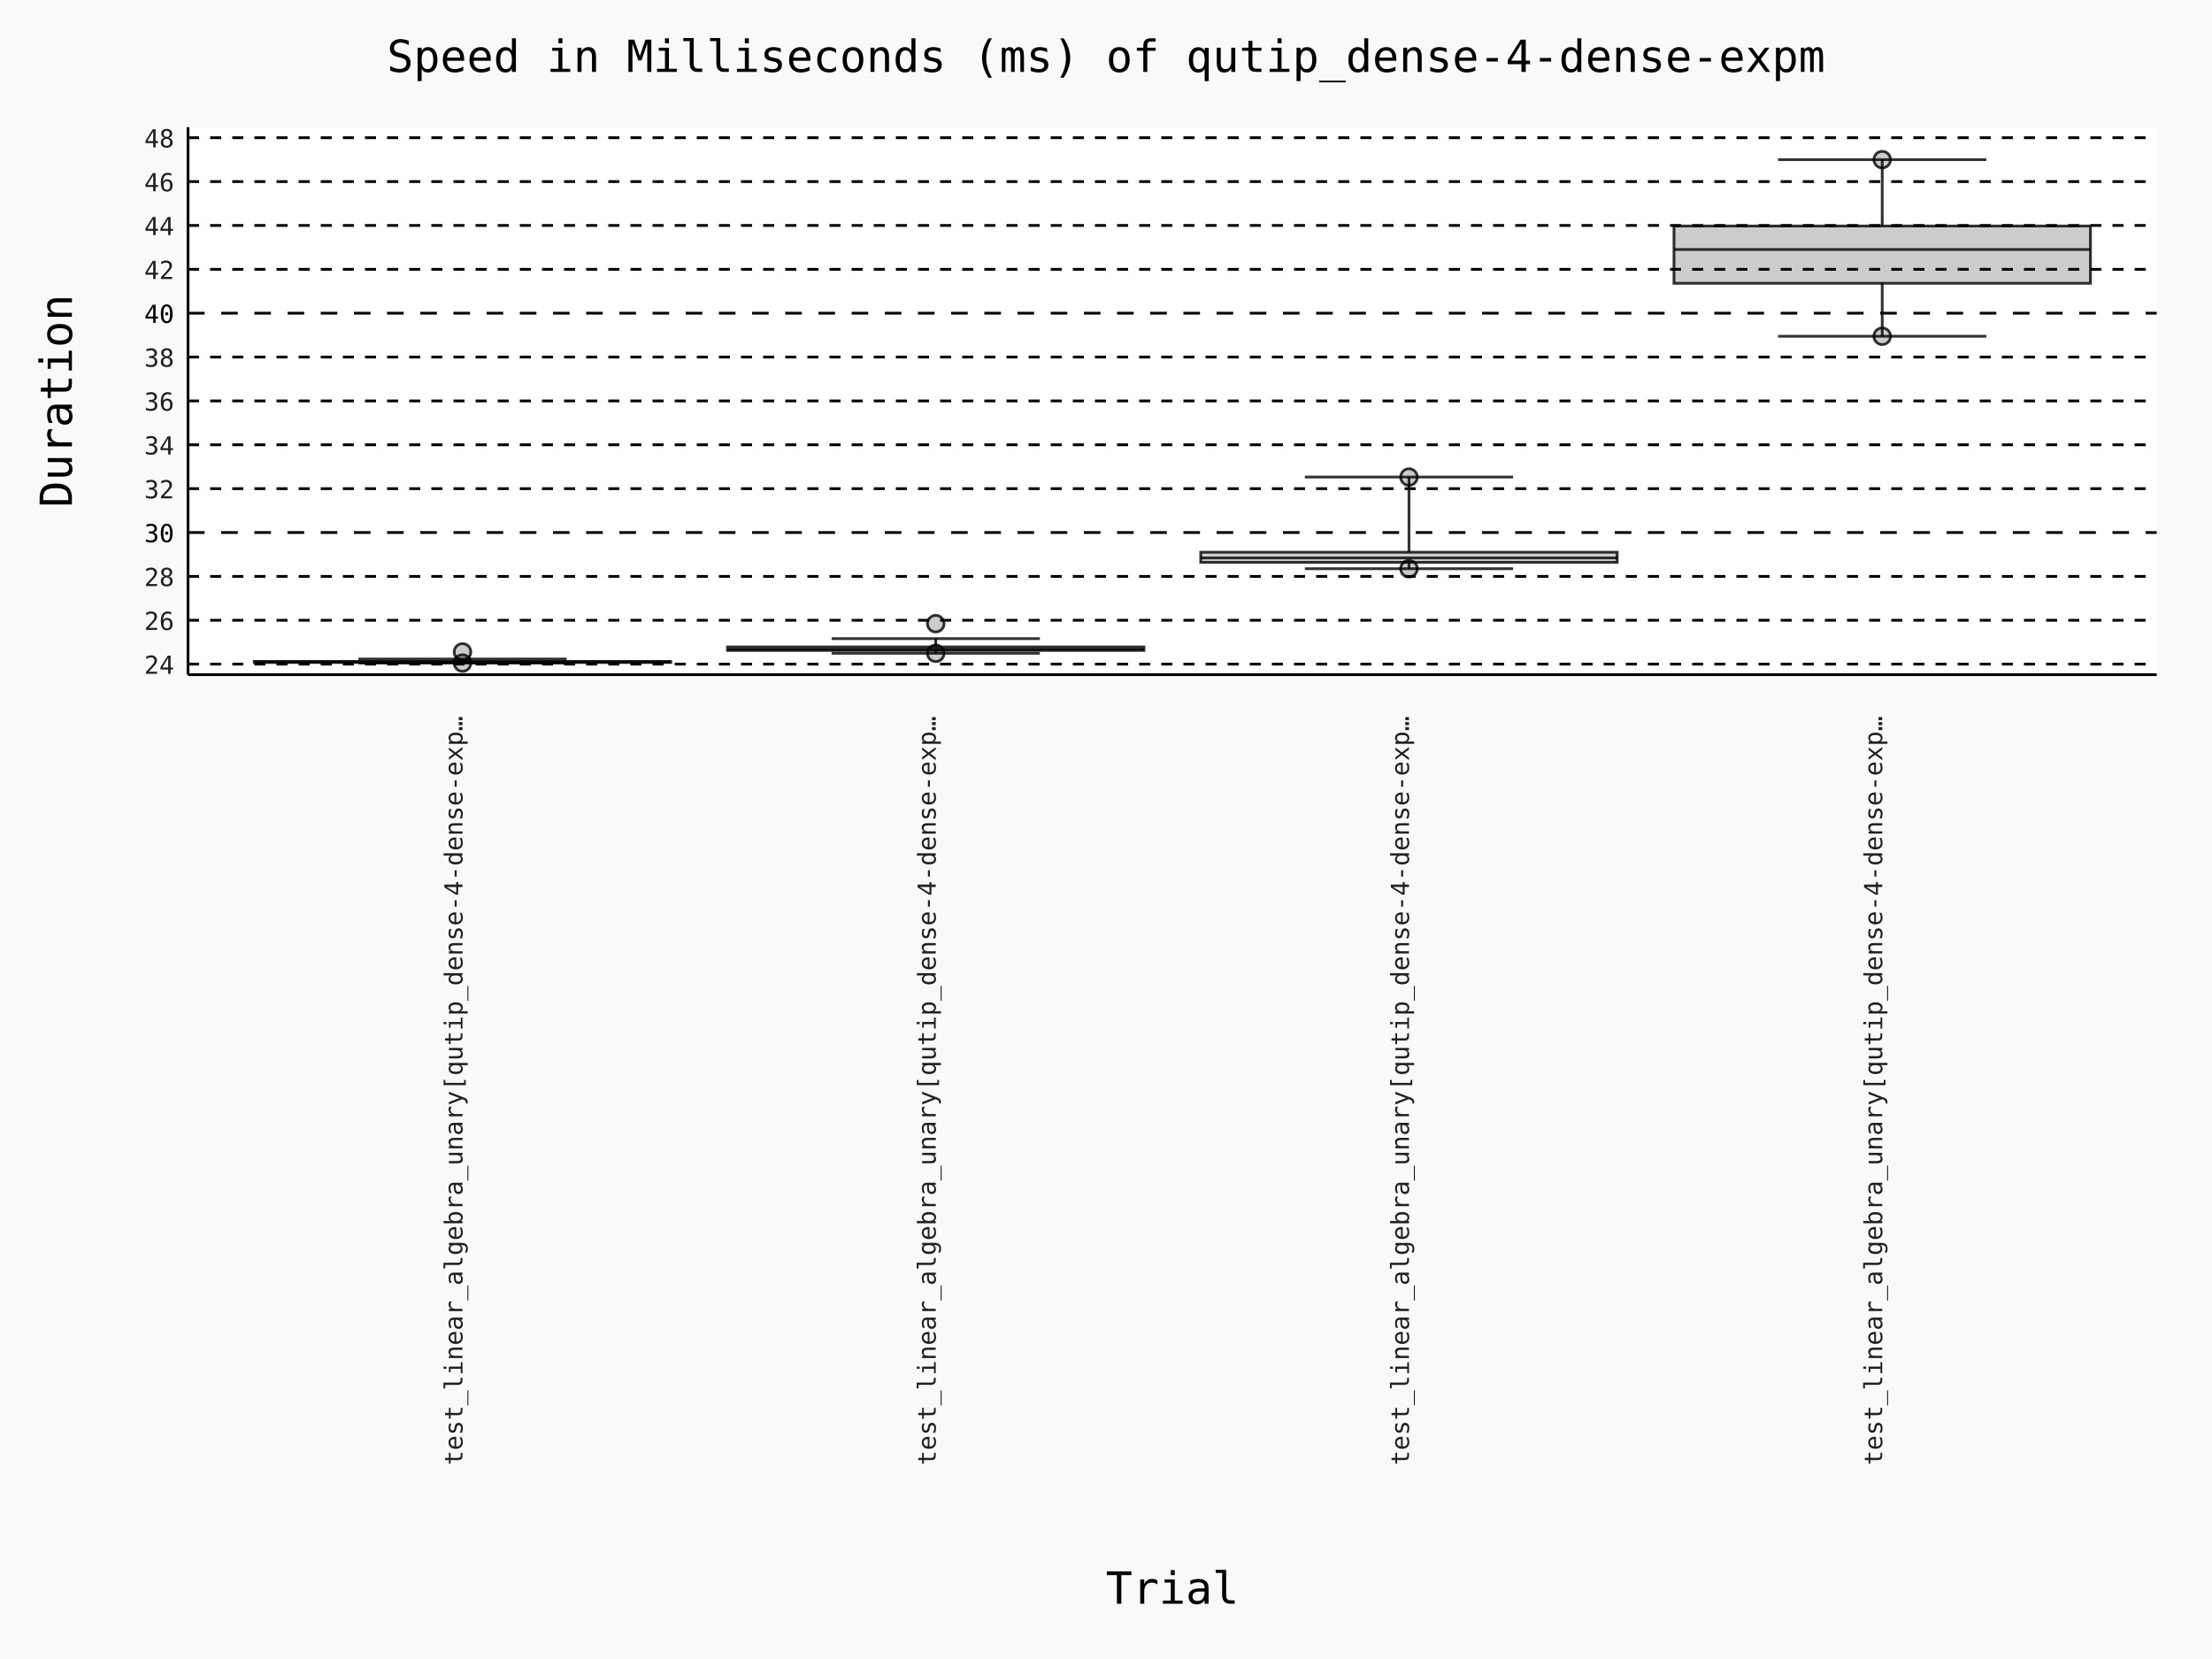
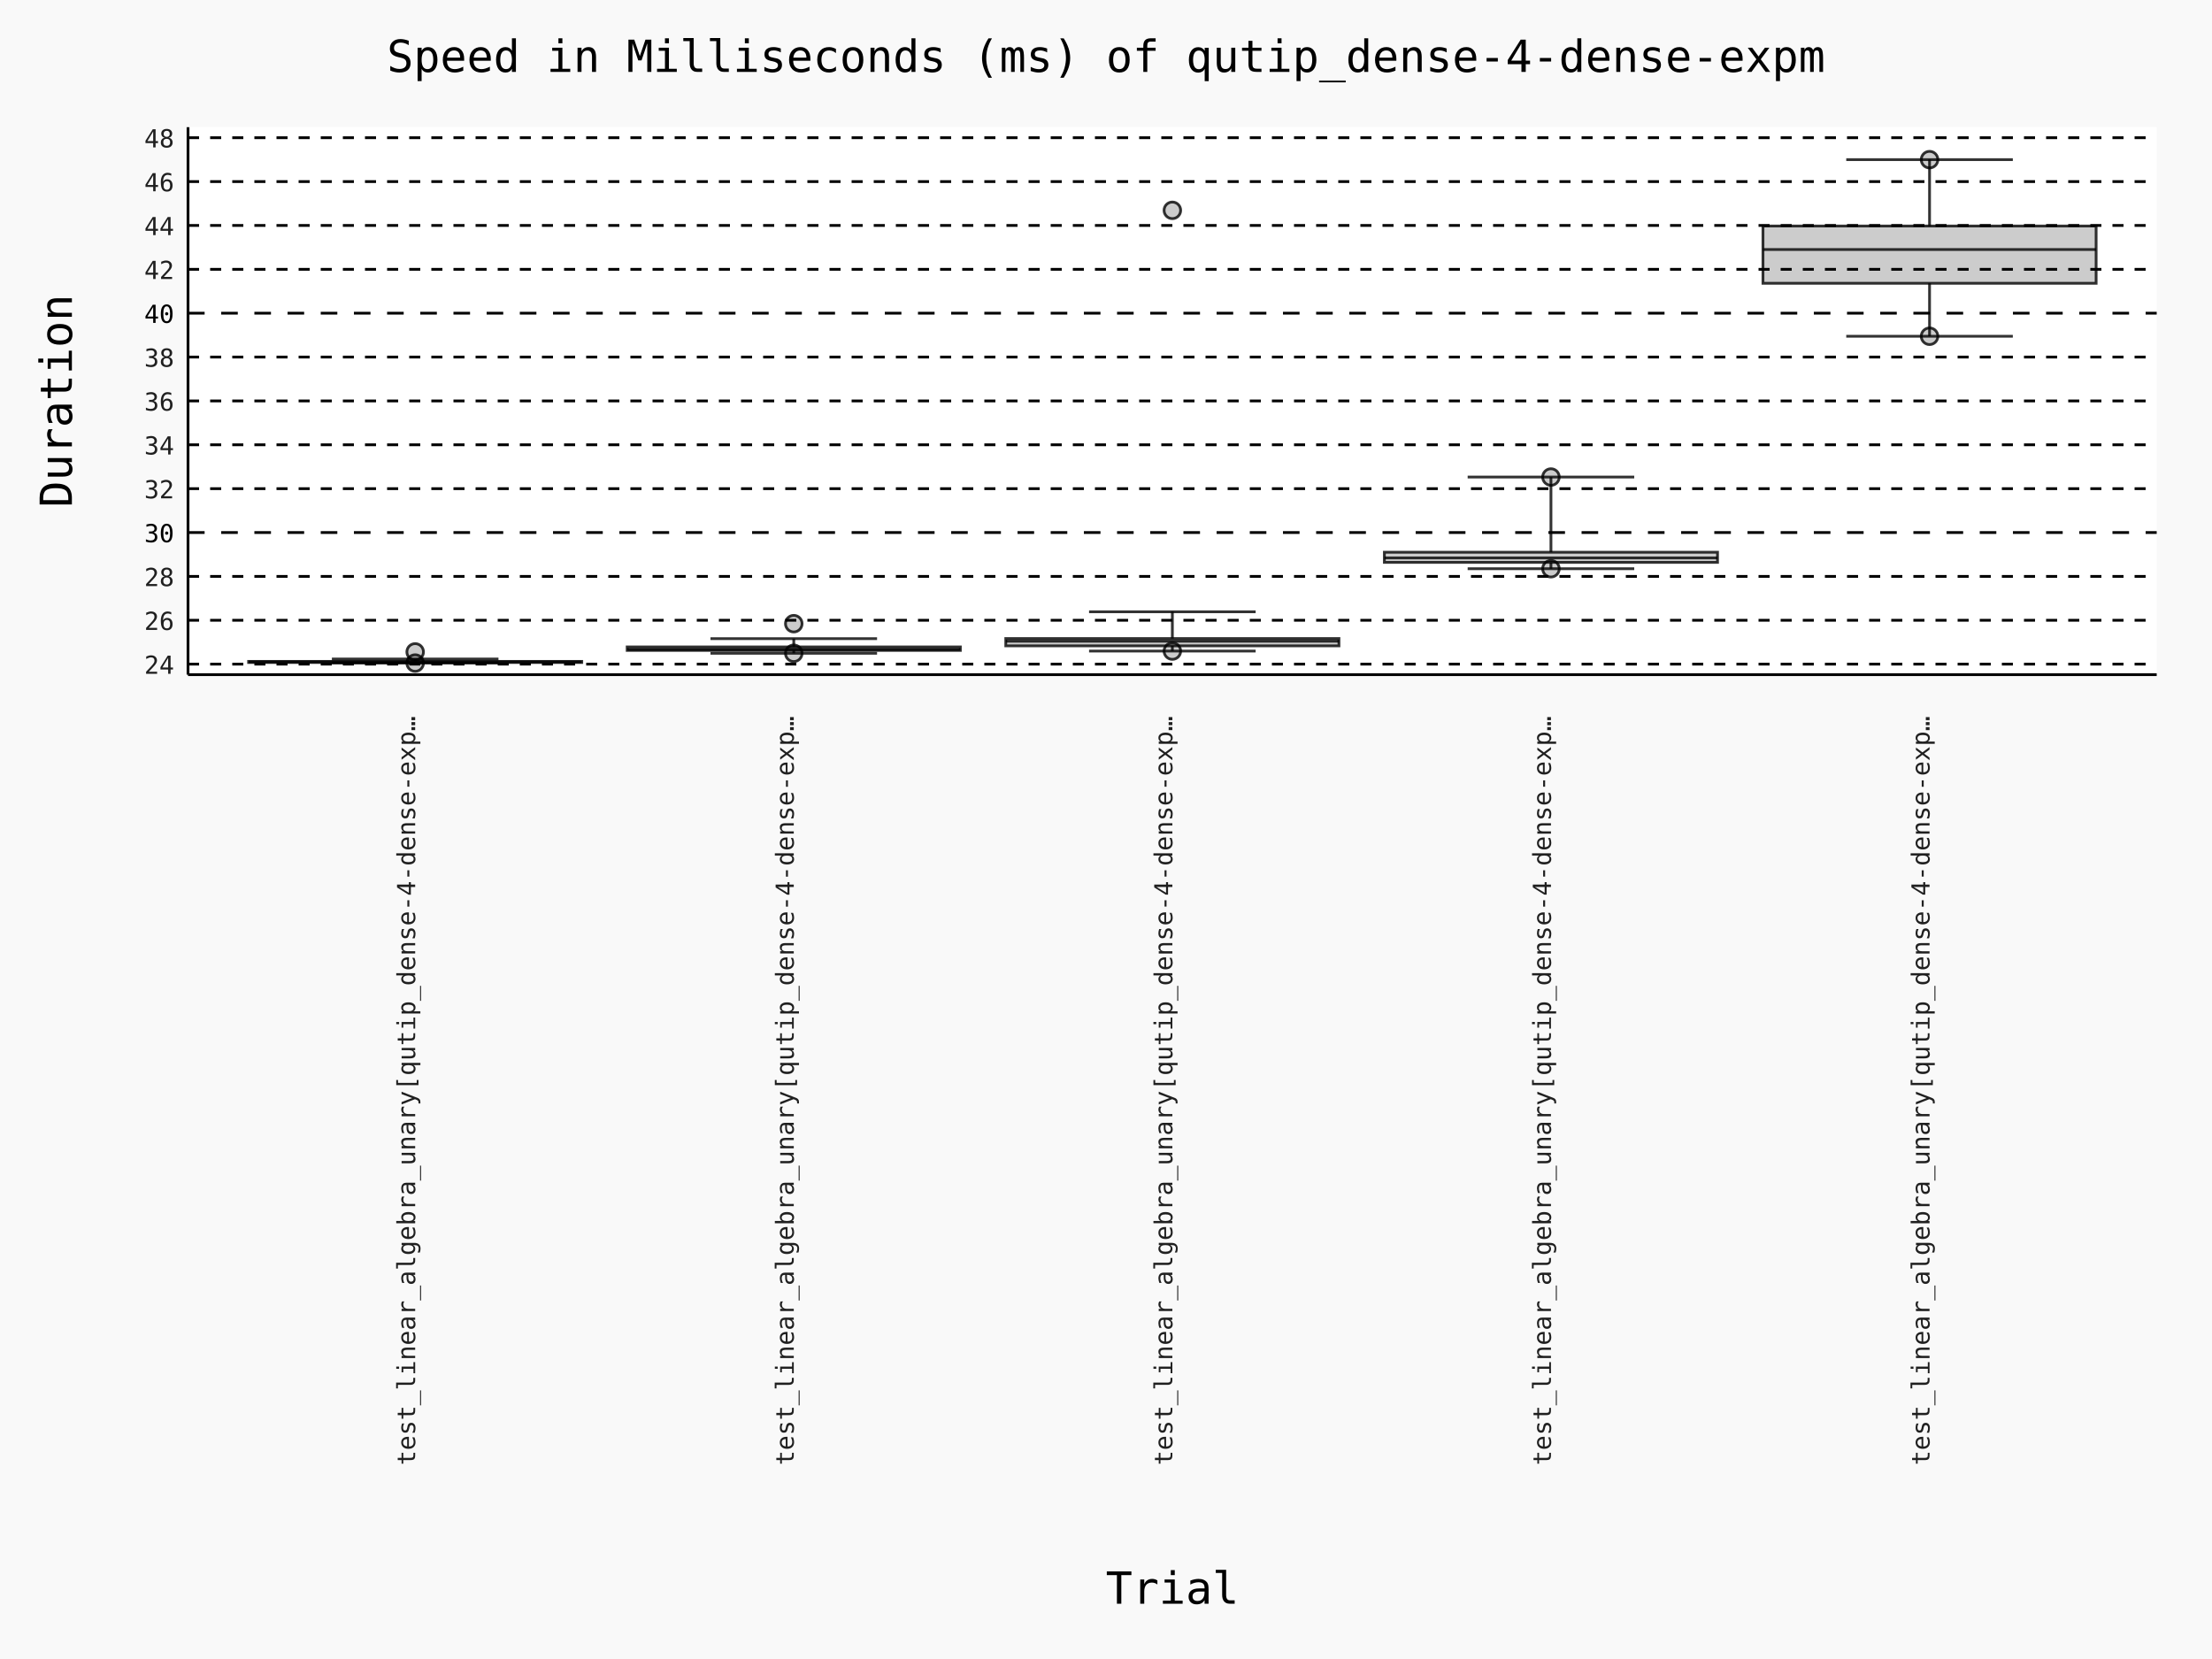
- <svg xmlns="http://www.w3.org/2000/svg" id="chart-1f825880-f6aa-4f24-ac08-dce6f3171c63" class="pygal-chart" viewBox="0 0 800 600">
+ <svg xmlns="http://www.w3.org/2000/svg" id="chart-8458bc36-67c9-4dfb-9af2-80fc8725c347" class="pygal-chart" viewBox="0 0 800 600">
  <defs>
-     <style type="text/css">#chart-1f825880-f6aa-4f24-ac08-dce6f3171c63{-webkit-user-select:none;-webkit-font-smoothing:antialiased;font-family:Consolas,"Deja Vu Sans Mono","Bitstream Vera Sans Mono","Courier New",monospace}#chart-1f825880-f6aa-4f24-ac08-dce6f3171c63 .title{font-family:Consolas,"Deja Vu Sans Mono","Bitstream Vera Sans Mono","Courier New",monospace;font-size:16px}#chart-1f825880-f6aa-4f24-ac08-dce6f3171c63 .legends .legend text{font-family:Consolas,"Deja Vu Sans Mono","Bitstream Vera Sans Mono","Courier New",monospace;font-size:14px}#chart-1f825880-f6aa-4f24-ac08-dce6f3171c63 .axis text{font-family:Consolas,"Deja Vu Sans Mono","Bitstream Vera Sans Mono","Courier New",monospace;font-size:10px}#chart-1f825880-f6aa-4f24-ac08-dce6f3171c63 .axis text.major{font-family:Consolas,"Deja Vu Sans Mono","Bitstream Vera Sans Mono","Courier New",monospace;font-size:10px}#chart-1f825880-f6aa-4f24-ac08-dce6f3171c63 .text-overlay text.value{font-family:Consolas,"Deja Vu Sans Mono","Bitstream Vera Sans Mono","Courier New",monospace;font-size:16px}#chart-1f825880-f6aa-4f24-ac08-dce6f3171c63 .text-overlay text.label{font-family:Consolas,"Deja Vu Sans Mono","Bitstream Vera Sans Mono","Courier New",monospace;font-size:10px}#chart-1f825880-f6aa-4f24-ac08-dce6f3171c63 .tooltip{font-family:Consolas,"Deja Vu Sans Mono","Bitstream Vera Sans Mono","Courier New",monospace;font-size:14px}#chart-1f825880-f6aa-4f24-ac08-dce6f3171c63 text.no_data{font-family:Consolas,"Deja Vu Sans Mono","Bitstream Vera Sans Mono","Courier New",monospace;font-size:64px}
- #chart-1f825880-f6aa-4f24-ac08-dce6f3171c63{background-color:rgba(249,249,249,1)}#chart-1f825880-f6aa-4f24-ac08-dce6f3171c63 path,#chart-1f825880-f6aa-4f24-ac08-dce6f3171c63 line,#chart-1f825880-f6aa-4f24-ac08-dce6f3171c63 rect,#chart-1f825880-f6aa-4f24-ac08-dce6f3171c63 circle{-webkit-transition:150ms;-moz-transition:150ms;transition:150ms}#chart-1f825880-f6aa-4f24-ac08-dce6f3171c63 .graph &gt; .background{fill:rgba(249,249,249,1)}#chart-1f825880-f6aa-4f24-ac08-dce6f3171c63 .plot &gt; .background{fill:rgba(255,255,255,1)}#chart-1f825880-f6aa-4f24-ac08-dce6f3171c63 .graph{fill:rgba(0,0,0,.87)}#chart-1f825880-f6aa-4f24-ac08-dce6f3171c63 text.no_data{fill:rgba(0,0,0,1)}#chart-1f825880-f6aa-4f24-ac08-dce6f3171c63 .title{fill:rgba(0,0,0,1)}#chart-1f825880-f6aa-4f24-ac08-dce6f3171c63 .legends .legend text{fill:rgba(0,0,0,.87)}#chart-1f825880-f6aa-4f24-ac08-dce6f3171c63 .legends .legend:hover text{fill:rgba(0,0,0,1)}#chart-1f825880-f6aa-4f24-ac08-dce6f3171c63 .axis .line{stroke:rgba(0,0,0,1)}#chart-1f825880-f6aa-4f24-ac08-dce6f3171c63 .axis .guide.line{stroke:rgba(0,0,0,.54)}#chart-1f825880-f6aa-4f24-ac08-dce6f3171c63 .axis .major.line{stroke:rgba(0,0,0,.87)}#chart-1f825880-f6aa-4f24-ac08-dce6f3171c63 .axis text.major{fill:rgba(0,0,0,1)}#chart-1f825880-f6aa-4f24-ac08-dce6f3171c63 .axis.y .guides:hover .guide.line,#chart-1f825880-f6aa-4f24-ac08-dce6f3171c63 .line-graph .axis.x .guides:hover .guide.line,#chart-1f825880-f6aa-4f24-ac08-dce6f3171c63 .stackedline-graph .axis.x .guides:hover .guide.line,#chart-1f825880-f6aa-4f24-ac08-dce6f3171c63 .xy-graph .axis.x .guides:hover .guide.line{stroke:rgba(0,0,0,1)}#chart-1f825880-f6aa-4f24-ac08-dce6f3171c63 .axis .guides:hover text{fill:rgba(0,0,0,1)}#chart-1f825880-f6aa-4f24-ac08-dce6f3171c63 .reactive{fill-opacity:.7;stroke-opacity:.8;stroke-width:1}#chart-1f825880-f6aa-4f24-ac08-dce6f3171c63 .ci{stroke:rgba(0,0,0,.87)}#chart-1f825880-f6aa-4f24-ac08-dce6f3171c63 .reactive.active,#chart-1f825880-f6aa-4f24-ac08-dce6f3171c63 .active .reactive{fill-opacity:.8;stroke-opacity:.9;stroke-width:4}#chart-1f825880-f6aa-4f24-ac08-dce6f3171c63 .ci .reactive.active{stroke-width:1.5}#chart-1f825880-f6aa-4f24-ac08-dce6f3171c63 .series text{fill:rgba(0,0,0,1)}#chart-1f825880-f6aa-4f24-ac08-dce6f3171c63 .tooltip rect{fill:rgba(255,255,255,1);stroke:rgba(0,0,0,1);-webkit-transition:opacity 150ms;-moz-transition:opacity 150ms;transition:opacity 150ms}#chart-1f825880-f6aa-4f24-ac08-dce6f3171c63 .tooltip .label{fill:rgba(0,0,0,.87)}#chart-1f825880-f6aa-4f24-ac08-dce6f3171c63 .tooltip .label{fill:rgba(0,0,0,.87)}#chart-1f825880-f6aa-4f24-ac08-dce6f3171c63 .tooltip .legend{font-size:.8em;fill:rgba(0,0,0,.54)}#chart-1f825880-f6aa-4f24-ac08-dce6f3171c63 .tooltip .x_label{font-size:.6em;fill:rgba(0,0,0,1)}#chart-1f825880-f6aa-4f24-ac08-dce6f3171c63 .tooltip .xlink{font-size:.5em;text-decoration:underline}#chart-1f825880-f6aa-4f24-ac08-dce6f3171c63 .tooltip .value{font-size:1.5em}#chart-1f825880-f6aa-4f24-ac08-dce6f3171c63 .bound{font-size:.5em}#chart-1f825880-f6aa-4f24-ac08-dce6f3171c63 .max-value{font-size:.75em;fill:rgba(0,0,0,.54)}#chart-1f825880-f6aa-4f24-ac08-dce6f3171c63 .map-element{fill:rgba(255,255,255,1);stroke:rgba(0,0,0,.54) !important}#chart-1f825880-f6aa-4f24-ac08-dce6f3171c63 .map-element .reactive{fill-opacity:inherit;stroke-opacity:inherit}#chart-1f825880-f6aa-4f24-ac08-dce6f3171c63 .color-0,#chart-1f825880-f6aa-4f24-ac08-dce6f3171c63 .color-0 a:visited{stroke:#000000;fill:#000000}#chart-1f825880-f6aa-4f24-ac08-dce6f3171c63 .color-1,#chart-1f825880-f6aa-4f24-ac08-dce6f3171c63 .color-1 a:visited{stroke:#000000;fill:#000000}#chart-1f825880-f6aa-4f24-ac08-dce6f3171c63 .color-2,#chart-1f825880-f6aa-4f24-ac08-dce6f3171c63 .color-2 a:visited{stroke:#000000;fill:#000000}#chart-1f825880-f6aa-4f24-ac08-dce6f3171c63 .color-3,#chart-1f825880-f6aa-4f24-ac08-dce6f3171c63 .color-3 a:visited{stroke:#000000;fill:#000000}#chart-1f825880-f6aa-4f24-ac08-dce6f3171c63 .text-overlay .color-0 text{fill:white}#chart-1f825880-f6aa-4f24-ac08-dce6f3171c63 .text-overlay .color-1 text{fill:white}#chart-1f825880-f6aa-4f24-ac08-dce6f3171c63 .text-overlay .color-2 text{fill:white}#chart-1f825880-f6aa-4f24-ac08-dce6f3171c63 .text-overlay .color-3 text{fill:white}
- #chart-1f825880-f6aa-4f24-ac08-dce6f3171c63 text.no_data{text-anchor:middle}#chart-1f825880-f6aa-4f24-ac08-dce6f3171c63 .guide.line{fill:none}#chart-1f825880-f6aa-4f24-ac08-dce6f3171c63 .centered{text-anchor:middle}#chart-1f825880-f6aa-4f24-ac08-dce6f3171c63 .title{text-anchor:middle}#chart-1f825880-f6aa-4f24-ac08-dce6f3171c63 .legends .legend text{fill-opacity:1}#chart-1f825880-f6aa-4f24-ac08-dce6f3171c63 .axis.x text{text-anchor:middle}#chart-1f825880-f6aa-4f24-ac08-dce6f3171c63 .axis.x:not(.web) text[transform]{text-anchor:start}#chart-1f825880-f6aa-4f24-ac08-dce6f3171c63 .axis.x:not(.web) text[transform].backwards{text-anchor:end}#chart-1f825880-f6aa-4f24-ac08-dce6f3171c63 .axis.y text{text-anchor:end}#chart-1f825880-f6aa-4f24-ac08-dce6f3171c63 .axis.y text[transform].backwards{text-anchor:start}#chart-1f825880-f6aa-4f24-ac08-dce6f3171c63 .axis.y2 text{text-anchor:start}#chart-1f825880-f6aa-4f24-ac08-dce6f3171c63 .axis.y2 text[transform].backwards{text-anchor:end}#chart-1f825880-f6aa-4f24-ac08-dce6f3171c63 .axis .guide.line{stroke-dasharray:4,4;stroke:black}#chart-1f825880-f6aa-4f24-ac08-dce6f3171c63 .axis .major.guide.line{stroke-dasharray:6,6;stroke:black}#chart-1f825880-f6aa-4f24-ac08-dce6f3171c63 .horizontal .axis.y .guide.line,#chart-1f825880-f6aa-4f24-ac08-dce6f3171c63 .horizontal .axis.y2 .guide.line,#chart-1f825880-f6aa-4f24-ac08-dce6f3171c63 .vertical .axis.x .guide.line{opacity:0}#chart-1f825880-f6aa-4f24-ac08-dce6f3171c63 .horizontal .axis.always_show .guide.line,#chart-1f825880-f6aa-4f24-ac08-dce6f3171c63 .vertical .axis.always_show .guide.line{opacity:1 !important}#chart-1f825880-f6aa-4f24-ac08-dce6f3171c63 .axis.y .guides:hover .guide.line,#chart-1f825880-f6aa-4f24-ac08-dce6f3171c63 .axis.y2 .guides:hover .guide.line,#chart-1f825880-f6aa-4f24-ac08-dce6f3171c63 .axis.x .guides:hover .guide.line{opacity:1}#chart-1f825880-f6aa-4f24-ac08-dce6f3171c63 .axis .guides:hover text{opacity:1}#chart-1f825880-f6aa-4f24-ac08-dce6f3171c63 .nofill{fill:none}#chart-1f825880-f6aa-4f24-ac08-dce6f3171c63 .subtle-fill{fill-opacity:.2}#chart-1f825880-f6aa-4f24-ac08-dce6f3171c63 .dot{stroke-width:1px;fill-opacity:1;stroke-opacity:1}#chart-1f825880-f6aa-4f24-ac08-dce6f3171c63 .dot.active{stroke-width:5px}#chart-1f825880-f6aa-4f24-ac08-dce6f3171c63 .dot.negative{fill:transparent}#chart-1f825880-f6aa-4f24-ac08-dce6f3171c63 text,#chart-1f825880-f6aa-4f24-ac08-dce6f3171c63 tspan{stroke:none !important}#chart-1f825880-f6aa-4f24-ac08-dce6f3171c63 .series text.active{opacity:1}#chart-1f825880-f6aa-4f24-ac08-dce6f3171c63 .tooltip rect{fill-opacity:.95;stroke-width:.5}#chart-1f825880-f6aa-4f24-ac08-dce6f3171c63 .tooltip text{fill-opacity:1}#chart-1f825880-f6aa-4f24-ac08-dce6f3171c63 .showable{visibility:hidden}#chart-1f825880-f6aa-4f24-ac08-dce6f3171c63 .showable.shown{visibility:visible}#chart-1f825880-f6aa-4f24-ac08-dce6f3171c63 .gauge-background{fill:rgba(229,229,229,1);stroke:none}#chart-1f825880-f6aa-4f24-ac08-dce6f3171c63 .bg-lines{stroke:rgba(249,249,249,1);stroke-width:2px}
+     <style type="text/css">#chart-8458bc36-67c9-4dfb-9af2-80fc8725c347{-webkit-user-select:none;-webkit-font-smoothing:antialiased;font-family:Consolas,"Deja Vu Sans Mono","Bitstream Vera Sans Mono","Courier New",monospace}#chart-8458bc36-67c9-4dfb-9af2-80fc8725c347 .title{font-family:Consolas,"Deja Vu Sans Mono","Bitstream Vera Sans Mono","Courier New",monospace;font-size:16px}#chart-8458bc36-67c9-4dfb-9af2-80fc8725c347 .legends .legend text{font-family:Consolas,"Deja Vu Sans Mono","Bitstream Vera Sans Mono","Courier New",monospace;font-size:14px}#chart-8458bc36-67c9-4dfb-9af2-80fc8725c347 .axis text{font-family:Consolas,"Deja Vu Sans Mono","Bitstream Vera Sans Mono","Courier New",monospace;font-size:10px}#chart-8458bc36-67c9-4dfb-9af2-80fc8725c347 .axis text.major{font-family:Consolas,"Deja Vu Sans Mono","Bitstream Vera Sans Mono","Courier New",monospace;font-size:10px}#chart-8458bc36-67c9-4dfb-9af2-80fc8725c347 .text-overlay text.value{font-family:Consolas,"Deja Vu Sans Mono","Bitstream Vera Sans Mono","Courier New",monospace;font-size:16px}#chart-8458bc36-67c9-4dfb-9af2-80fc8725c347 .text-overlay text.label{font-family:Consolas,"Deja Vu Sans Mono","Bitstream Vera Sans Mono","Courier New",monospace;font-size:10px}#chart-8458bc36-67c9-4dfb-9af2-80fc8725c347 .tooltip{font-family:Consolas,"Deja Vu Sans Mono","Bitstream Vera Sans Mono","Courier New",monospace;font-size:14px}#chart-8458bc36-67c9-4dfb-9af2-80fc8725c347 text.no_data{font-family:Consolas,"Deja Vu Sans Mono","Bitstream Vera Sans Mono","Courier New",monospace;font-size:64px}
+ #chart-8458bc36-67c9-4dfb-9af2-80fc8725c347{background-color:rgba(249,249,249,1)}#chart-8458bc36-67c9-4dfb-9af2-80fc8725c347 path,#chart-8458bc36-67c9-4dfb-9af2-80fc8725c347 line,#chart-8458bc36-67c9-4dfb-9af2-80fc8725c347 rect,#chart-8458bc36-67c9-4dfb-9af2-80fc8725c347 circle{-webkit-transition:150ms;-moz-transition:150ms;transition:150ms}#chart-8458bc36-67c9-4dfb-9af2-80fc8725c347 .graph &gt; .background{fill:rgba(249,249,249,1)}#chart-8458bc36-67c9-4dfb-9af2-80fc8725c347 .plot &gt; .background{fill:rgba(255,255,255,1)}#chart-8458bc36-67c9-4dfb-9af2-80fc8725c347 .graph{fill:rgba(0,0,0,.87)}#chart-8458bc36-67c9-4dfb-9af2-80fc8725c347 text.no_data{fill:rgba(0,0,0,1)}#chart-8458bc36-67c9-4dfb-9af2-80fc8725c347 .title{fill:rgba(0,0,0,1)}#chart-8458bc36-67c9-4dfb-9af2-80fc8725c347 .legends .legend text{fill:rgba(0,0,0,.87)}#chart-8458bc36-67c9-4dfb-9af2-80fc8725c347 .legends .legend:hover text{fill:rgba(0,0,0,1)}#chart-8458bc36-67c9-4dfb-9af2-80fc8725c347 .axis .line{stroke:rgba(0,0,0,1)}#chart-8458bc36-67c9-4dfb-9af2-80fc8725c347 .axis .guide.line{stroke:rgba(0,0,0,.54)}#chart-8458bc36-67c9-4dfb-9af2-80fc8725c347 .axis .major.line{stroke:rgba(0,0,0,.87)}#chart-8458bc36-67c9-4dfb-9af2-80fc8725c347 .axis text.major{fill:rgba(0,0,0,1)}#chart-8458bc36-67c9-4dfb-9af2-80fc8725c347 .axis.y .guides:hover .guide.line,#chart-8458bc36-67c9-4dfb-9af2-80fc8725c347 .line-graph .axis.x .guides:hover .guide.line,#chart-8458bc36-67c9-4dfb-9af2-80fc8725c347 .stackedline-graph .axis.x .guides:hover .guide.line,#chart-8458bc36-67c9-4dfb-9af2-80fc8725c347 .xy-graph .axis.x .guides:hover .guide.line{stroke:rgba(0,0,0,1)}#chart-8458bc36-67c9-4dfb-9af2-80fc8725c347 .axis .guides:hover text{fill:rgba(0,0,0,1)}#chart-8458bc36-67c9-4dfb-9af2-80fc8725c347 .reactive{fill-opacity:.7;stroke-opacity:.8;stroke-width:1}#chart-8458bc36-67c9-4dfb-9af2-80fc8725c347 .ci{stroke:rgba(0,0,0,.87)}#chart-8458bc36-67c9-4dfb-9af2-80fc8725c347 .reactive.active,#chart-8458bc36-67c9-4dfb-9af2-80fc8725c347 .active .reactive{fill-opacity:.8;stroke-opacity:.9;stroke-width:4}#chart-8458bc36-67c9-4dfb-9af2-80fc8725c347 .ci .reactive.active{stroke-width:1.5}#chart-8458bc36-67c9-4dfb-9af2-80fc8725c347 .series text{fill:rgba(0,0,0,1)}#chart-8458bc36-67c9-4dfb-9af2-80fc8725c347 .tooltip rect{fill:rgba(255,255,255,1);stroke:rgba(0,0,0,1);-webkit-transition:opacity 150ms;-moz-transition:opacity 150ms;transition:opacity 150ms}#chart-8458bc36-67c9-4dfb-9af2-80fc8725c347 .tooltip .label{fill:rgba(0,0,0,.87)}#chart-8458bc36-67c9-4dfb-9af2-80fc8725c347 .tooltip .label{fill:rgba(0,0,0,.87)}#chart-8458bc36-67c9-4dfb-9af2-80fc8725c347 .tooltip .legend{font-size:.8em;fill:rgba(0,0,0,.54)}#chart-8458bc36-67c9-4dfb-9af2-80fc8725c347 .tooltip .x_label{font-size:.6em;fill:rgba(0,0,0,1)}#chart-8458bc36-67c9-4dfb-9af2-80fc8725c347 .tooltip .xlink{font-size:.5em;text-decoration:underline}#chart-8458bc36-67c9-4dfb-9af2-80fc8725c347 .tooltip .value{font-size:1.5em}#chart-8458bc36-67c9-4dfb-9af2-80fc8725c347 .bound{font-size:.5em}#chart-8458bc36-67c9-4dfb-9af2-80fc8725c347 .max-value{font-size:.75em;fill:rgba(0,0,0,.54)}#chart-8458bc36-67c9-4dfb-9af2-80fc8725c347 .map-element{fill:rgba(255,255,255,1);stroke:rgba(0,0,0,.54) !important}#chart-8458bc36-67c9-4dfb-9af2-80fc8725c347 .map-element .reactive{fill-opacity:inherit;stroke-opacity:inherit}#chart-8458bc36-67c9-4dfb-9af2-80fc8725c347 .color-0,#chart-8458bc36-67c9-4dfb-9af2-80fc8725c347 .color-0 a:visited{stroke:#000000;fill:#000000}#chart-8458bc36-67c9-4dfb-9af2-80fc8725c347 .color-1,#chart-8458bc36-67c9-4dfb-9af2-80fc8725c347 .color-1 a:visited{stroke:#000000;fill:#000000}#chart-8458bc36-67c9-4dfb-9af2-80fc8725c347 .color-2,#chart-8458bc36-67c9-4dfb-9af2-80fc8725c347 .color-2 a:visited{stroke:#000000;fill:#000000}#chart-8458bc36-67c9-4dfb-9af2-80fc8725c347 .color-3,#chart-8458bc36-67c9-4dfb-9af2-80fc8725c347 .color-3 a:visited{stroke:#000000;fill:#000000}#chart-8458bc36-67c9-4dfb-9af2-80fc8725c347 .color-4,#chart-8458bc36-67c9-4dfb-9af2-80fc8725c347 .color-4 a:visited{stroke:#000000;fill:#000000}#chart-8458bc36-67c9-4dfb-9af2-80fc8725c347 .text-overlay .color-0 text{fill:white}#chart-8458bc36-67c9-4dfb-9af2-80fc8725c347 .text-overlay .color-1 text{fill:white}#chart-8458bc36-67c9-4dfb-9af2-80fc8725c347 .text-overlay .color-2 text{fill:white}#chart-8458bc36-67c9-4dfb-9af2-80fc8725c347 .text-overlay .color-3 text{fill:white}#chart-8458bc36-67c9-4dfb-9af2-80fc8725c347 .text-overlay .color-4 text{fill:white}
+ #chart-8458bc36-67c9-4dfb-9af2-80fc8725c347 text.no_data{text-anchor:middle}#chart-8458bc36-67c9-4dfb-9af2-80fc8725c347 .guide.line{fill:none}#chart-8458bc36-67c9-4dfb-9af2-80fc8725c347 .centered{text-anchor:middle}#chart-8458bc36-67c9-4dfb-9af2-80fc8725c347 .title{text-anchor:middle}#chart-8458bc36-67c9-4dfb-9af2-80fc8725c347 .legends .legend text{fill-opacity:1}#chart-8458bc36-67c9-4dfb-9af2-80fc8725c347 .axis.x text{text-anchor:middle}#chart-8458bc36-67c9-4dfb-9af2-80fc8725c347 .axis.x:not(.web) text[transform]{text-anchor:start}#chart-8458bc36-67c9-4dfb-9af2-80fc8725c347 .axis.x:not(.web) text[transform].backwards{text-anchor:end}#chart-8458bc36-67c9-4dfb-9af2-80fc8725c347 .axis.y text{text-anchor:end}#chart-8458bc36-67c9-4dfb-9af2-80fc8725c347 .axis.y text[transform].backwards{text-anchor:start}#chart-8458bc36-67c9-4dfb-9af2-80fc8725c347 .axis.y2 text{text-anchor:start}#chart-8458bc36-67c9-4dfb-9af2-80fc8725c347 .axis.y2 text[transform].backwards{text-anchor:end}#chart-8458bc36-67c9-4dfb-9af2-80fc8725c347 .axis .guide.line{stroke-dasharray:4,4;stroke:black}#chart-8458bc36-67c9-4dfb-9af2-80fc8725c347 .axis .major.guide.line{stroke-dasharray:6,6;stroke:black}#chart-8458bc36-67c9-4dfb-9af2-80fc8725c347 .horizontal .axis.y .guide.line,#chart-8458bc36-67c9-4dfb-9af2-80fc8725c347 .horizontal .axis.y2 .guide.line,#chart-8458bc36-67c9-4dfb-9af2-80fc8725c347 .vertical .axis.x .guide.line{opacity:0}#chart-8458bc36-67c9-4dfb-9af2-80fc8725c347 .horizontal .axis.always_show .guide.line,#chart-8458bc36-67c9-4dfb-9af2-80fc8725c347 .vertical .axis.always_show .guide.line{opacity:1 !important}#chart-8458bc36-67c9-4dfb-9af2-80fc8725c347 .axis.y .guides:hover .guide.line,#chart-8458bc36-67c9-4dfb-9af2-80fc8725c347 .axis.y2 .guides:hover .guide.line,#chart-8458bc36-67c9-4dfb-9af2-80fc8725c347 .axis.x .guides:hover .guide.line{opacity:1}#chart-8458bc36-67c9-4dfb-9af2-80fc8725c347 .axis .guides:hover text{opacity:1}#chart-8458bc36-67c9-4dfb-9af2-80fc8725c347 .nofill{fill:none}#chart-8458bc36-67c9-4dfb-9af2-80fc8725c347 .subtle-fill{fill-opacity:.2}#chart-8458bc36-67c9-4dfb-9af2-80fc8725c347 .dot{stroke-width:1px;fill-opacity:1;stroke-opacity:1}#chart-8458bc36-67c9-4dfb-9af2-80fc8725c347 .dot.active{stroke-width:5px}#chart-8458bc36-67c9-4dfb-9af2-80fc8725c347 .dot.negative{fill:transparent}#chart-8458bc36-67c9-4dfb-9af2-80fc8725c347 text,#chart-8458bc36-67c9-4dfb-9af2-80fc8725c347 tspan{stroke:none !important}#chart-8458bc36-67c9-4dfb-9af2-80fc8725c347 .series text.active{opacity:1}#chart-8458bc36-67c9-4dfb-9af2-80fc8725c347 .tooltip rect{fill-opacity:.95;stroke-width:.5}#chart-8458bc36-67c9-4dfb-9af2-80fc8725c347 .tooltip text{fill-opacity:1}#chart-8458bc36-67c9-4dfb-9af2-80fc8725c347 .showable{visibility:hidden}#chart-8458bc36-67c9-4dfb-9af2-80fc8725c347 .showable.shown{visibility:visible}#chart-8458bc36-67c9-4dfb-9af2-80fc8725c347 .gauge-background{fill:rgba(229,229,229,1);stroke:none}#chart-8458bc36-67c9-4dfb-9af2-80fc8725c347 .bg-lines{stroke:rgba(249,249,249,1);stroke-width:2px}
.tooltip .value{font-size:1em !important}.axis text{font-size:9px !important}</style>
  </defs>
  <g class="graph custombox-graph vertical">
    <rect x="0" y="0" width="800" height="600" class="background" />
    <g transform="translate(68, 46)" class="plot">
      <rect x="0" y="0" width="712.0" height="198.0" class="background" />
      <g class="axis y always_show">
        <path d="M0 198 h712" class="line" />
        <g class="guides">
          <path d="M0 194.192 h712" class="guide line" />
          <text x="-5" y="197.692" class="">24</text>
        </g>
        <g class="guides">
          <path d="M0 178.327 h712" class="guide line" />
          <text x="-5" y="181.827" class="">26</text>
        </g>
        <g class="guides">
          <path d="M0 162.462 h712" class="guide line" />
          <text x="-5" y="165.962" class="">28</text>
        </g>
        <g class="guides">
          <path d="M0 146.596 h712" class="major guide line" />
          <text x="-5" y="150.096" class="major">30</text>
        </g>
        <g class="guides">
          <path d="M0 130.731 h712" class="guide line" />
          <text x="-5" y="134.231" class="">32</text>
        </g>
        <g class="guides">
          <path d="M0 114.865 h712" class="guide line" />
          <text x="-5" y="118.365" class="">34</text>
        </g>
        <g class="guides">
          <path d="M0 99 h712" class="guide line" />
          <text x="-5" y="102.5" class="">36</text>
        </g>
        <g class="guides">
          <path d="M0 83.135 h712" class="guide line" />
          <text x="-5" y="86.635" class="">38</text>
        </g>
        <g class="guides">
          <path d="M0 67.269 h712" class="major guide line" />
          <text x="-5" y="70.769" class="major">40</text>
        </g>
        <g class="guides">
          <path d="M0 51.404 h712" class="guide line" />
          <text x="-5" y="54.904" class="">42</text>
        </g>
        <g class="guides">
          <path d="M0 35.538 h712" class="guide line" />
          <text x="-5" y="39.038" class="">44</text>
        </g>
        <g class="guides">
          <path d="M0 19.673 h712" class="guide line" />
          <text x="-5" y="23.173" class="">46</text>
        </g>
        <g class="guides">
          <path d="M0 3.808 h712" class="guide line" />
          <text x="-5" y="7.308" class="">48</text>
        </g>
      </g>
      <g class="axis x">
        <path d="M0 0 v198" class="line" />
        <g class="guides">
-           <path d="M99.269 0 v198" class="guide line" />
-           <text x="99.269" y="213.0" class="backwards" transform="rotate(270 99.26923 213)">test_linear_algebra_unary[qutip_dense-4-dense-exp…</text>
+           <path d="M82.154 0 v198" class="guide line" />
+           <text x="82.154" y="213.0" class="backwards" transform="rotate(270 82.15385 213)">test_linear_algebra_unary[qutip_dense-4-dense-exp…</text>
        </g>
        <g class="guides">
-           <path d="M270.423 0 v198" class="guide line" />
-           <text x="270.423" y="213.0" class="backwards" transform="rotate(270 270.4231 213)">test_linear_algebra_unary[qutip_dense-4-dense-exp…</text>
+           <path d="M219.077 0 v198" class="guide line" />
+           <text x="219.077" y="213.0" class="backwards" transform="rotate(270 219.0769 213)">test_linear_algebra_unary[qutip_dense-4-dense-exp…</text>
        </g>
        <g class="guides">
-           <path d="M441.577 0 v198" class="guide line" />
-           <text x="441.577" y="213.0" class="backwards" transform="rotate(270 441.5769 213)">test_linear_algebra_unary[qutip_dense-4-dense-exp…</text>
+           <path d="M356 0 v198" class="guide line" />
+           <text x="356.0" y="213.0" class="backwards" transform="rotate(270 356 213)">test_linear_algebra_unary[qutip_dense-4-dense-exp…</text>
        </g>
        <g class="guides">
-           <path d="M612.731 0 v198" class="guide line" />
-           <text x="612.731" y="213.0" class="backwards" transform="rotate(270 612.7308 213)">test_linear_algebra_unary[qutip_dense-4-dense-exp…</text>
+           <path d="M492.923 0 v198" class="guide line" />
+           <text x="492.923" y="213.0" class="backwards" transform="rotate(270 492.9231 213)">test_linear_algebra_unary[qutip_dense-4-dense-exp…</text>
+         </g>
+         <g class="guides">
+           <path d="M629.846 0 v198" class="guide line" />
+           <text x="629.846" y="213.0" class="backwards" transform="rotate(270 629.8462 213)">test_linear_algebra_unary[qutip_dense-4-dense-exp…</text>
        </g>
      </g>
      <g class="series serie-0 color-0">
        <g class="boxes">
          <g class="box">
-             <path stroke-width="3" d="M61.615 193.802 L136.923 193.802" class="reactive tooltip-trigger" />
-             <path stroke-width="3" d="M23.962 193.384 L174.577 193.384" class="reactive tooltip-trigger" />
-             <path stroke-width="3" d="M61.615 192.343 L136.923 192.343" class="reactive tooltip-trigger" />
-             <path stroke-width="2" d="M99.269 193.802 L99.269 193.594" class="reactive tooltip-trigger" />
-             <path stroke-width="2" d="M99.269 192.343 L99.269 193.207" class="reactive tooltip-trigger" />
-             <rect x="23.962" y="193.207" height="0.387" width="150.615" class="subtle-fill reactive tooltip-trigger" />
-             <circle cx="99.269" cy="193.802" r="3" class="subtle-fill reactive tooltip-trigger" />
-             <circle cx="99.269" cy="189.779" r="3" class="subtle-fill reactive tooltip-trigger" />
+             <path stroke-width="3" d="M52.031 193.802 L112.277 193.802" class="reactive tooltip-trigger" />
+             <path stroke-width="3" d="M21.908 193.384 L142.4 193.384" class="reactive tooltip-trigger" />
+             <path stroke-width="3" d="M52.031 192.343 L112.277 192.343" class="reactive tooltip-trigger" />
+             <path stroke-width="2" d="M82.154 193.802 L82.154 193.594" class="reactive tooltip-trigger" />
+             <path stroke-width="2" d="M82.154 192.343 L82.154 193.207" class="reactive tooltip-trigger" />
+             <rect x="21.908" y="193.207" height="0.387" width="120.492" class="subtle-fill reactive tooltip-trigger" />
+             <circle cx="82.154" cy="193.802" r="3" class="subtle-fill reactive tooltip-trigger" />
+             <circle cx="82.154" cy="189.779" r="3" class="subtle-fill reactive tooltip-trigger" />
          </g>
        </g>
      </g>
      <g class="series serie-1 color-1">
        <g class="boxes">
          <g class="box">
-             <path stroke-width="3" d="M232.769 190.266 L308.077 190.266" class="reactive tooltip-trigger" />
-             <path stroke-width="3" d="M195.115 188.861 L345.731 188.861" class="reactive tooltip-trigger" />
-             <path stroke-width="3" d="M232.769 184.976 L308.077 184.976" class="reactive tooltip-trigger" />
-             <path stroke-width="2" d="M270.423 190.266 L270.423 189.229" class="reactive tooltip-trigger" />
-             <path stroke-width="2" d="M270.423 184.976 L270.423 187.969" class="reactive tooltip-trigger" />
-             <rect x="195.115" y="187.969" height="1.26" width="150.615" class="subtle-fill reactive tooltip-trigger" />
-             <circle cx="270.423" cy="190.266" r="3" class="subtle-fill reactive tooltip-trigger" />
-             <circle cx="270.423" cy="179.556" r="3" class="subtle-fill reactive tooltip-trigger" />
+             <path stroke-width="3" d="M188.954 190.266 L249.2 190.266" class="reactive tooltip-trigger" />
+             <path stroke-width="3" d="M158.831 188.861 L279.323 188.861" class="reactive tooltip-trigger" />
+             <path stroke-width="3" d="M188.954 184.976 L249.2 184.976" class="reactive tooltip-trigger" />
+             <path stroke-width="2" d="M219.077 190.266 L219.077 189.229" class="reactive tooltip-trigger" />
+             <path stroke-width="2" d="M219.077 184.976 L219.077 187.969" class="reactive tooltip-trigger" />
+             <rect x="158.831" y="187.969" height="1.26" width="120.492" class="subtle-fill reactive tooltip-trigger" />
+             <circle cx="219.077" cy="190.266" r="3" class="subtle-fill reactive tooltip-trigger" />
+             <circle cx="219.077" cy="179.556" r="3" class="subtle-fill reactive tooltip-trigger" />
          </g>
        </g>
      </g>
      <g class="series serie-2 color-2">
        <g class="boxes">
          <g class="box">
-             <path stroke-width="3" d="M403.923 159.682 L479.231 159.682" class="reactive tooltip-trigger" />
-             <path stroke-width="3" d="M366.269 155.781 L516.885 155.781" class="reactive tooltip-trigger" />
-             <path stroke-width="3" d="M403.923 126.529 L479.231 126.529" class="reactive tooltip-trigger" />
-             <path stroke-width="2" d="M441.577 159.682 L441.577 157.388" class="reactive tooltip-trigger" />
-             <path stroke-width="2" d="M441.577 126.529 L441.577 153.719" class="reactive tooltip-trigger" />
-             <rect x="366.269" y="153.719" height="3.669" width="150.615" class="subtle-fill reactive tooltip-trigger" />
-             <circle cx="441.577" cy="159.682" r="3" class="subtle-fill reactive tooltip-trigger" />
-             <circle cx="441.577" cy="126.529" r="3" class="subtle-fill reactive tooltip-trigger" />
+             <path stroke-width="3" d="M325.877 189.465 L386.123 189.465" class="reactive tooltip-trigger" />
+             <path stroke-width="3" d="M295.754 185.905 L416.246 185.905" class="reactive tooltip-trigger" />
+             <path stroke-width="3" d="M325.877 175.262 L386.123 175.262" class="reactive tooltip-trigger" />
+             <path stroke-width="2" d="M356 189.465 L356 187.579" class="reactive tooltip-trigger" />
+             <path stroke-width="2" d="M356 175.262 L356 184.934" class="reactive tooltip-trigger" />
+             <rect x="295.754" y="184.934" height="2.646" width="120.492" class="subtle-fill reactive tooltip-trigger" />
+             <circle cx="356" cy="189.465" r="3" class="subtle-fill reactive tooltip-trigger" />
+             <circle cx="356" cy="30.07" r="3" class="subtle-fill reactive tooltip-trigger" />
          </g>
        </g>
      </g>
      <g class="series serie-3 color-3">
        <g class="boxes">
          <g class="box">
-             <path stroke-width="3" d="M575.077 75.613 L650.385 75.613" class="reactive tooltip-trigger" />
-             <path stroke-width="3" d="M537.423 44.239 L688.038 44.239" class="reactive tooltip-trigger" />
-             <path stroke-width="3" d="M575.077 11.736 L650.385 11.736" class="reactive tooltip-trigger" />
-             <path stroke-width="2" d="M612.731 75.613 L612.731 56.454" class="reactive tooltip-trigger" />
-             <path stroke-width="2" d="M612.731 11.736 L612.731 35.739" class="reactive tooltip-trigger" />
-             <rect x="537.423" y="35.739" height="20.715" width="150.615" class="subtle-fill reactive tooltip-trigger" />
-             <circle cx="612.731" cy="75.613" r="3" class="subtle-fill reactive tooltip-trigger" />
-             <circle cx="612.731" cy="11.736" r="3" class="subtle-fill reactive tooltip-trigger" />
+             <path stroke-width="3" d="M462.8 159.682 L523.046 159.682" class="reactive tooltip-trigger" />
+             <path stroke-width="3" d="M432.677 155.781 L553.169 155.781" class="reactive tooltip-trigger" />
+             <path stroke-width="3" d="M462.8 126.529 L523.046 126.529" class="reactive tooltip-trigger" />
+             <path stroke-width="2" d="M492.923 159.682 L492.923 157.388" class="reactive tooltip-trigger" />
+             <path stroke-width="2" d="M492.923 126.529 L492.923 153.719" class="reactive tooltip-trigger" />
+             <rect x="432.677" y="153.719" height="3.669" width="120.492" class="subtle-fill reactive tooltip-trigger" />
+             <circle cx="492.923" cy="159.682" r="3" class="subtle-fill reactive tooltip-trigger" />
+             <circle cx="492.923" cy="126.529" r="3" class="subtle-fill reactive tooltip-trigger" />
+           </g>
+         </g>
+       </g>
+       <g class="series serie-4 color-4">
+         <g class="boxes">
+           <g class="box">
+             <path stroke-width="3" d="M599.723 75.613 L659.969 75.613" class="reactive tooltip-trigger" />
+             <path stroke-width="3" d="M569.6 44.239 L690.092 44.239" class="reactive tooltip-trigger" />
+             <path stroke-width="3" d="M599.723 11.736 L659.969 11.736" class="reactive tooltip-trigger" />
+             <path stroke-width="2" d="M629.846 75.613 L629.846 56.454" class="reactive tooltip-trigger" />
+             <path stroke-width="2" d="M629.846 11.736 L629.846 35.739" class="reactive tooltip-trigger" />
+             <rect x="569.6" y="35.739" height="20.715" width="120.492" class="subtle-fill reactive tooltip-trigger" />
+             <circle cx="629.846" cy="75.613" r="3" class="subtle-fill reactive tooltip-trigger" />
+             <circle cx="629.846" cy="11.736" r="3" class="subtle-fill reactive tooltip-trigger" />
          </g>
        </g>
      </g>
    </g>
    <g class="titles">
      <text x="400.0" y="26" class="title plot_title">Speed in Milliseconds (ms) of qutip_dense-4-dense-expm</text>
      <text x="424.0" y="580.0" class="title">Trial</text>
      <text x="0" y="171.0" class="title" transform="rotate(-90 0 145)">Duration</text>
    </g>
    <g transform="translate(68, 46)" class="plot overlay">
      <g class="series serie-0 color-0" />
      <g class="series serie-1 color-1" />
      <g class="series serie-2 color-2" />
      <g class="series serie-3 color-3" />
+       <g class="series serie-4 color-4" />
    </g>
    <g transform="translate(68, 46)" class="plot text-overlay">
      <g class="series serie-0 color-0" />
      <g class="series serie-1 color-1" />
      <g class="series serie-2 color-2" />
      <g class="series serie-3 color-3" />
+       <g class="series serie-4 color-4" />
    </g>
    <g transform="translate(68, 46)" class="plot tooltip-overlay">
      <g transform="translate(0 0)" style="opacity: 0" class="tooltip">
        <rect rx="0" ry="0" width="0" height="0" class="tooltip-box" />
        <g class="text" />
      </g>
    </g>
  </g>
</svg>
